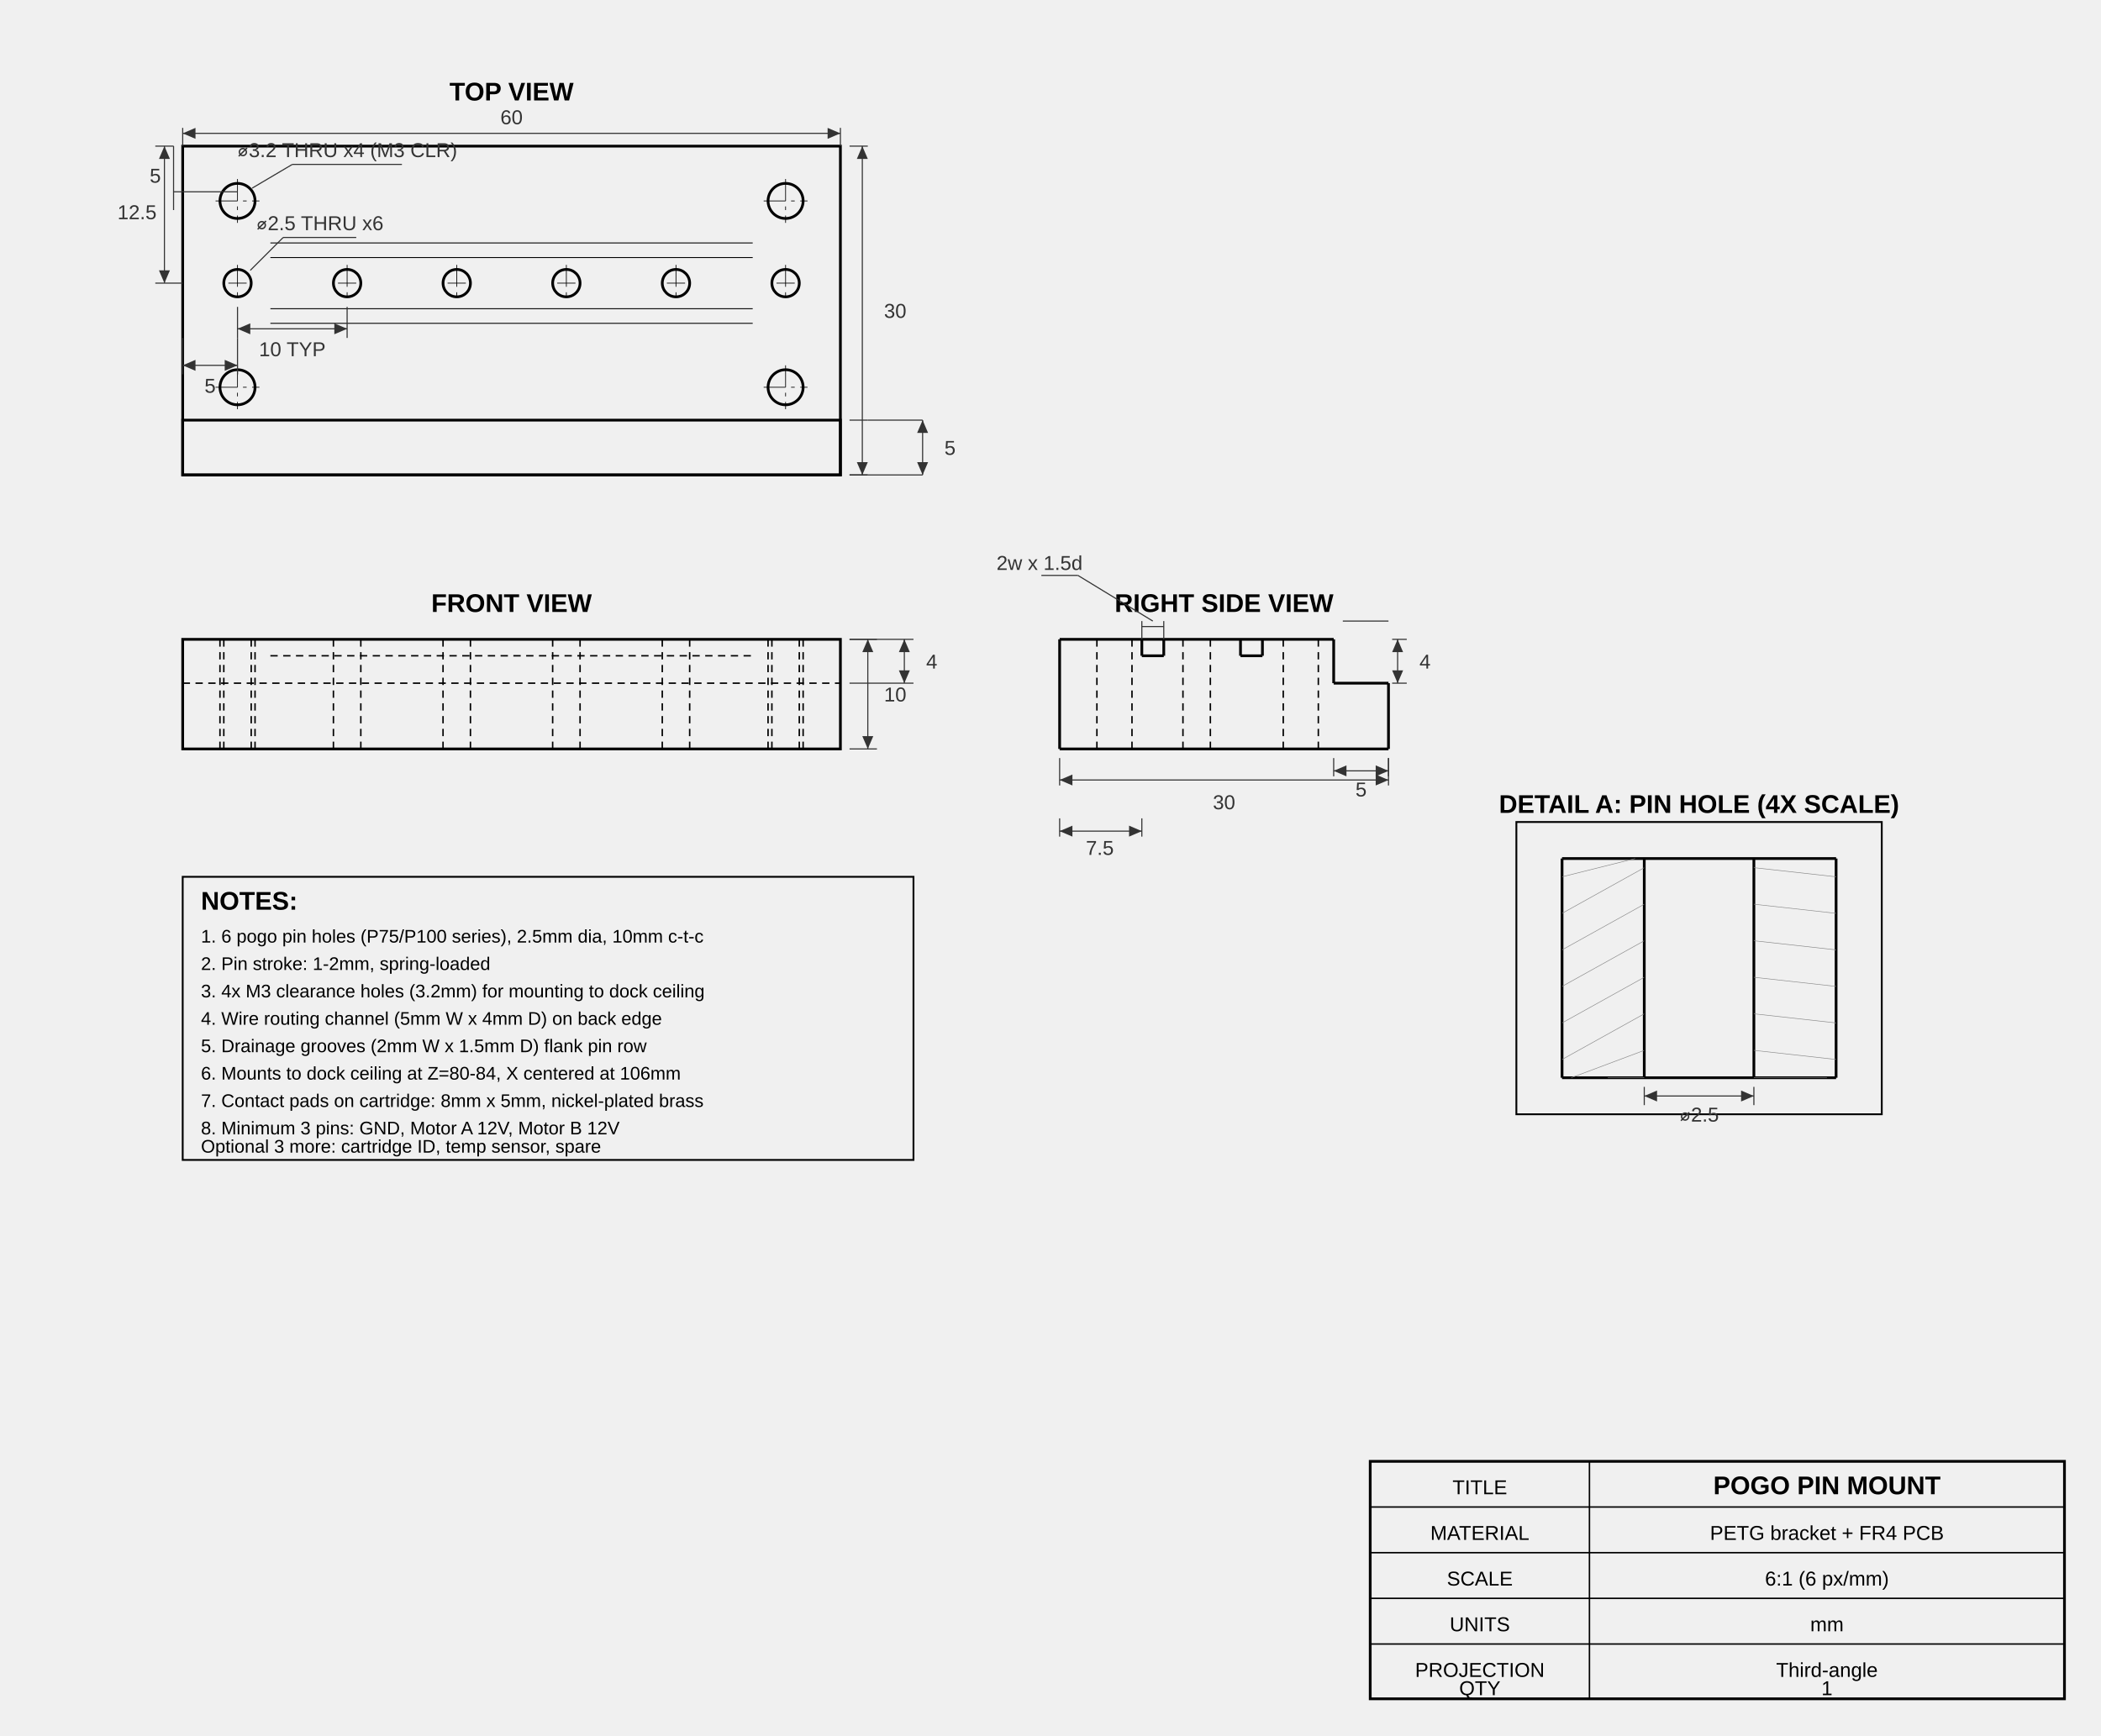
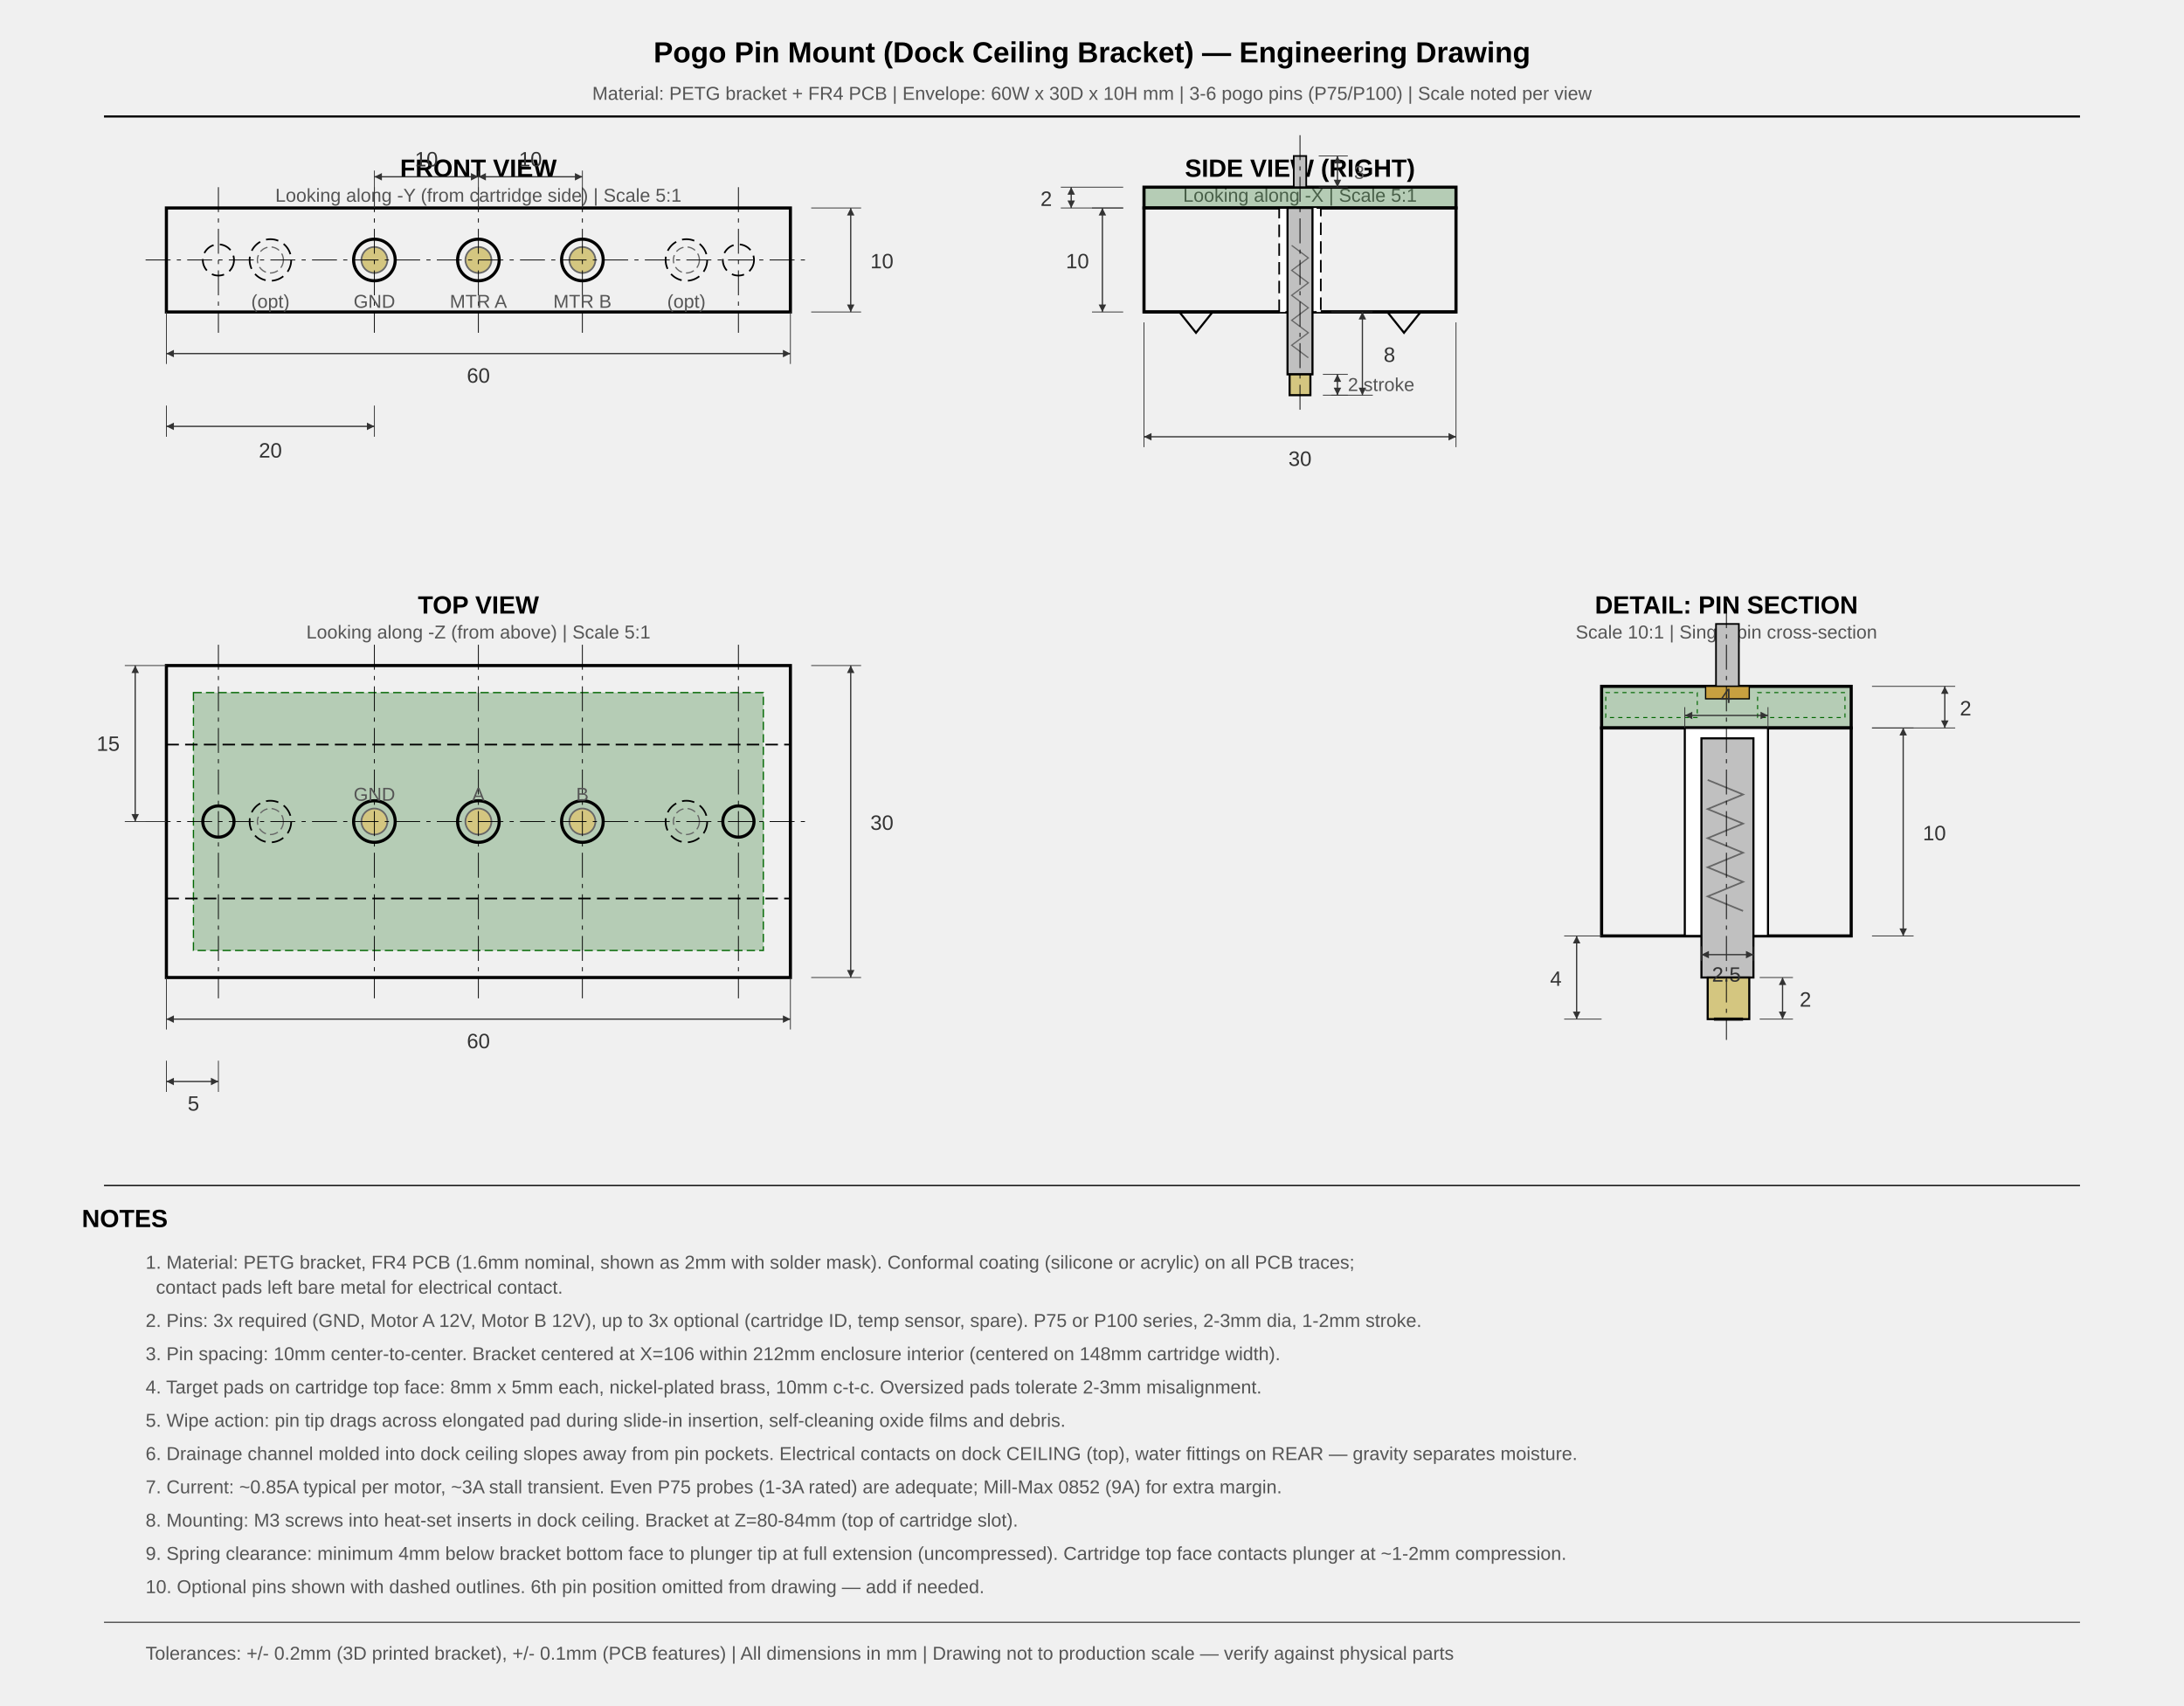
- <svg xmlns="http://www.w3.org/2000/svg" viewBox="0 0 1150 950" width="1150" height="950" font-family="Arial, Helvetica, sans-serif">
+ <svg xmlns="http://www.w3.org/2000/svg" viewBox="0 0 1050 820" width="1050" height="820" font-family="Arial, Helvetica, sans-serif">
  <style>
-     .outline { stroke: #000; stroke-width: 1.5; fill: none; }
-     .hidden { stroke: #000; stroke-width: 0.8; fill: none; stroke-dasharray: 4,3; }
-     .center { stroke: #000; stroke-width: 0.4; fill: none; stroke-dasharray: 12,3,2,3; }
-     .dim { stroke: #333; stroke-width: 0.6; fill: none; }
-     .dim-text { font-size: 11px; fill: #333; text-anchor: middle; }
-     .label { font-size: 14px; font-weight: bold; fill: #000; text-anchor: middle; }
-     .note-text { font-size: 10px; fill: #000; }
-     .title-text { font-size: 14px; fill: #000; font-weight: bold; }
-     .title-sub { font-size: 11px; fill: #000; }
-     .thin { stroke: #000; stroke-width: 0.5; fill: none; }
-     .arrow { fill: #333; stroke: none; }
+     .outline { fill: none; stroke: #000; stroke-width: 1.5; }
+     .hidden  { fill: none; stroke: #000; stroke-width: 0.8; stroke-dasharray: 6,3; }
+     .center  { fill: none; stroke: #000; stroke-width: 0.4; stroke-dasharray: 12,3,2,3; }
+     .dim     { fill: none; stroke: #333; stroke-width: 0.6; marker-end: url(#arrow); marker-start: url(#arrow); }
+     .ext     { fill: none; stroke: #333; stroke-width: 0.4; }
+     .label   { font-size: 10px; fill: #333; text-anchor: middle; }
+     .note    { font-size: 9px; fill: #555; }
+     .title   { font-size: 14px; font-weight: bold; fill: #000; text-anchor: middle; }
+     .viewlbl { font-size: 12px; font-weight: bold; fill: #000; text-anchor: middle; }
+     .fill-light { fill: #f0f0f0; stroke: none; }
+     .fill-pin   { fill: #d4c680; stroke: none; }
+     .fill-spring { fill: #c0c0c0; stroke: none; }
+     .fill-pcb   { fill: #2a7a2a; stroke: none; opacity: 0.3; }
  </style>
-   <rect x="750" y="800" width="380" height="130" stroke="#000" stroke-width="1.5" fill="none" />
-   <line x1="750" y1="825" x2="1130" y2="825" stroke="#000" stroke-width="0.8" />
-   <line x1="750" y1="850" x2="1130" y2="850" stroke="#000" stroke-width="0.8" />
-   <line x1="750" y1="875" x2="1130" y2="875" stroke="#000" stroke-width="0.8" />
-   <line x1="750" y1="900" x2="1130" y2="900" stroke="#000" stroke-width="0.8" />
-   <line x1="870" y1="800" x2="870" y2="930" stroke="#000" stroke-width="0.8" />
-   <text x="810" y="818" class="title-sub" text-anchor="middle">TITLE</text>
-   <text x="1000" y="818" class="title-text" text-anchor="middle">POGO PIN MOUNT</text>
-   <text x="810" y="843" class="title-sub" text-anchor="middle">MATERIAL</text>
-   <text x="1000" y="843" class="title-sub" text-anchor="middle">PETG bracket + FR4 PCB</text>
-   <text x="810" y="868" class="title-sub" text-anchor="middle">SCALE</text>
-   <text x="1000" y="868" class="title-sub" text-anchor="middle">6:1 (6 px/mm)</text>
-   <text x="810" y="893" class="title-sub" text-anchor="middle">UNITS</text>
-   <text x="1000" y="893" class="title-sub" text-anchor="middle">mm</text>
-   <text x="810" y="918" class="title-sub" text-anchor="middle">PROJECTION</text>
-   <text x="1000" y="918" class="title-sub" text-anchor="middle">Third-angle</text>
-   <text x="810" y="928" class="title-sub" text-anchor="middle">QTY</text>
-   <text x="1000" y="928" class="title-sub" text-anchor="middle">1</text>
-   <text x="280" y="55" class="label">TOP VIEW</text>
-   <rect x="100" y="80" width="360" height="180" class="outline" />
-   <rect x="100" y="230" width="360" height="30" class="outline" />
-   <circle cx="130" cy="155" r="7.5" class="outline" />
-   <circle cx="190" cy="155" r="7.5" class="outline" />
-   <circle cx="250" cy="155" r="7.5" class="outline" />
-   <circle cx="310" cy="155" r="7.5" class="outline" />
-   <circle cx="370" cy="155" r="7.5" class="outline" />
-   <circle cx="430" cy="155" r="7.5" class="outline" />
-   <g class="center">
-     <line x1="130" y1="145" x2="130" y2="165" />
-     <line x1="125" y1="155" x2="135" y2="155" />
-     <line x1="190" y1="145" x2="190" y2="165" />
-     <line x1="185" y1="155" x2="195" y2="155" />
-     <line x1="250" y1="145" x2="250" y2="165" />
-     <line x1="245" y1="155" x2="255" y2="155" />
-     <line x1="310" y1="145" x2="310" y2="165" />
-     <line x1="305" y1="155" x2="315" y2="155" />
-     <line x1="370" y1="145" x2="370" y2="165" />
-     <line x1="365" y1="155" x2="375" y2="155" />
-     <line x1="430" y1="145" x2="430" y2="165" />
-     <line x1="425" y1="155" x2="435" y2="155" />
-   </g>
-   <circle cx="130" cy="110" r="9.6" class="outline" />
-   <circle cx="430" cy="110" r="9.6" class="outline" />
-   <circle cx="130" cy="212" r="9.6" class="outline" />
-   <circle cx="430" cy="212" r="9.6" class="outline" />
-   <g class="center">
-     <line x1="130" y1="98" x2="130" y2="122" />
-     <line x1="118" y1="110" x2="142" y2="110" />
-     <line x1="430" y1="98" x2="430" y2="122" />
-     <line x1="418" y1="110" x2="442" y2="110" />
-     <line x1="130" y1="200" x2="130" y2="224" />
-     <line x1="118" y1="212" x2="142" y2="212" />
-     <line x1="430" y1="200" x2="430" y2="224" />
-     <line x1="418" y1="212" x2="442" y2="212" />
-   </g>
-   <line x1="148" y1="133" x2="412" y2="133" class="thin" />
-   <line x1="148" y1="141" x2="412" y2="141" class="thin" />
-   <line x1="148" y1="169" x2="412" y2="169" class="thin" />
-   <line x1="148" y1="177" x2="412" y2="177" class="thin" />
-   <text x="280" y="335" class="label">FRONT VIEW</text>
-   <rect x="100" y="350" width="360" height="60" class="outline" />
-   <g class="hidden">
-     <line x1="122.5" y1="350" x2="122.5" y2="410" />
-     <line x1="137.5" y1="350" x2="137.5" y2="410" />
-     <line x1="182.5" y1="350" x2="182.5" y2="410" />
-     <line x1="197.5" y1="350" x2="197.5" y2="410" />
-     <line x1="242.5" y1="350" x2="242.5" y2="410" />
-     <line x1="257.5" y1="350" x2="257.5" y2="410" />
-     <line x1="302.5" y1="350" x2="302.5" y2="410" />
-     <line x1="317.5" y1="350" x2="317.5" y2="410" />
-     <line x1="362.5" y1="350" x2="362.5" y2="410" />
-     <line x1="377.5" y1="350" x2="377.5" y2="410" />
-     <line x1="422.5" y1="350" x2="422.5" y2="410" />
-     <line x1="437.5" y1="350" x2="437.5" y2="410" />
-   </g>
-   <g class="hidden">
-     <line x1="120.4" y1="350" x2="120.4" y2="410" />
-     <line x1="139.6" y1="350" x2="139.6" y2="410" />
-     <line x1="420.4" y1="350" x2="420.4" y2="410" />
-     <line x1="439.6" y1="350" x2="439.6" y2="410" />
-   </g>
-   <line x1="100" y1="374" x2="460" y2="374" class="hidden" />
-   <line x1="148" y1="359" x2="412" y2="359" class="hidden" />
-   <text x="670" y="335" class="label">RIGHT SIDE VIEW</text>
-   <line x1="580" y1="410" x2="760" y2="410" class="outline" />
-   <line x1="580" y1="350" x2="580" y2="410" class="outline" />
-   <line x1="760" y1="374" x2="760" y2="410" class="outline" />
-   <line x1="580" y1="350" x2="730" y2="350" class="outline" />
-   <line x1="730" y1="350" x2="730" y2="374" class="outline" />
-   <line x1="730" y1="374" x2="760" y2="374" class="outline" />
-   <g class="hidden">
-     <line x1="647.5" y1="350" x2="647.5" y2="410" />
-     <line x1="662.5" y1="350" x2="662.5" y2="410" />
-   </g>
-   <g class="hidden">
-     <line x1="600.4" y1="350" x2="600.4" y2="410" />
-     <line x1="619.6" y1="350" x2="619.6" y2="410" />
-     <line x1="702.4" y1="350" x2="702.4" y2="410" />
-     <line x1="721.6" y1="350" x2="721.6" y2="410" />
-   </g>
-   <line x1="625" y1="350" x2="625" y2="359" class="outline" />
-   <line x1="625" y1="359" x2="637" y2="359" class="outline" />
-   <line x1="637" y1="359" x2="637" y2="350" class="outline" />
-   <line x1="679" y1="350" x2="679" y2="359" class="outline" />
-   <line x1="679" y1="359" x2="691" y2="359" class="outline" />
-   <line x1="691" y1="359" x2="691" y2="350" class="outline" />
-   <line x1="100" y1="70" x2="100" y2="80" class="dim" />
-   <line x1="460" y1="70" x2="460" y2="80" class="dim" />
-   <line x1="100" y1="73" x2="460" y2="73" class="dim" />
-   <polygon points="100,73 107,70 107,76" class="arrow" />
-   <polygon points="460,73 453,70 453,76" class="arrow" />
-   <text x="280" y="68" class="dim-text">60</text>
-   <line x1="465" y1="80" x2="475" y2="80" class="dim" />
-   <line x1="465" y1="260" x2="475" y2="260" class="dim" />
-   <line x1="472" y1="80" x2="472" y2="260" class="dim" />
-   <polygon points="472,80 469,87 475,87" class="arrow" />
-   <polygon points="472,260 469,253 475,253" class="arrow" />
-   <text x="490" y="174" class="dim-text" text-anchor="start">30</text>
-   <line x1="130" y1="168" x2="130" y2="185" class="dim" />
-   <line x1="190" y1="168" x2="190" y2="185" class="dim" />
-   <line x1="130" y1="180" x2="190" y2="180" class="dim" />
-   <polygon points="130,180 137,177 137,183" class="arrow" />
-   <polygon points="190,180 183,177 183,183" class="arrow" />
-   <text x="160" y="195" class="dim-text">10 TYP</text>
-   <line x1="100" y1="185" x2="100" y2="205" class="dim" />
-   <line x1="130" y1="185" x2="130" y2="205" class="dim" />
-   <line x1="100" y1="200" x2="130" y2="200" class="dim" />
-   <polygon points="100,200 107,197 107,203" class="arrow" />
-   <polygon points="130,200 123,197 123,203" class="arrow" />
-   <text x="115" y="215" class="dim-text">5</text>
-   <line x1="137" y1="148" x2="155" y2="130" class="dim" />
-   <line x1="155" y1="130" x2="195" y2="130" class="dim" />
-   <text x="175" y="126" class="dim-text">⌀2.5 THRU x6</text>
-   <line x1="138" y1="103" x2="160" y2="90" class="dim" />
-   <line x1="160" y1="90" x2="220" y2="90" class="dim" />
-   <text x="190" y="86" class="dim-text">⌀3.2 THRU x4 (M3 CLR)</text>
-   <line x1="95" y1="80" x2="95" y2="115" class="dim" />
-   <line x1="130" y1="105" x2="95" y2="105" class="dim" />
-   <text x="85" y="100" class="dim-text" text-anchor="end">5</text>
-   <line x1="465" y1="230" x2="475" y2="230" class="dim" />
-   <line x1="465" y1="260" x2="475" y2="260" class="dim" />
-   <line x1="505" y1="230" x2="505" y2="260" class="dim" />
-   <line x1="475" y1="230" x2="505" y2="230" class="dim" />
-   <line x1="475" y1="260" x2="505" y2="260" class="dim" />
-   <polygon points="505,230 502,237 508,237" class="arrow" />
-   <polygon points="505,260 502,253 508,253" class="arrow" />
-   <text x="520" y="249" class="dim-text" text-anchor="start">5</text>
-   <line x1="90" y1="80" x2="90" y2="155" class="dim" />
-   <line x1="85" y1="80" x2="95" y2="80" class="dim" />
-   <line x1="85" y1="155" x2="100" y2="155" class="dim" />
-   <polygon points="90,80 87,87 93,87" class="arrow" />
-   <polygon points="90,155 87,148 93,148" class="arrow" />
-   <text x="75" y="120" class="dim-text" text-anchor="end">12.5</text>
-   <line x1="465" y1="350" x2="480" y2="350" class="dim" />
-   <line x1="465" y1="410" x2="480" y2="410" class="dim" />
-   <line x1="475" y1="350" x2="475" y2="410" class="dim" />
-   <polygon points="475,350 472,357 478,357" class="arrow" />
-   <polygon points="475,410 472,403 478,403" class="arrow" />
-   <text x="490" y="384" class="dim-text" text-anchor="start">10</text>
-   <line x1="465" y1="350" x2="500" y2="350" class="dim" />
-   <line x1="465" y1="374" x2="500" y2="374" class="dim" />
-   <line x1="495" y1="350" x2="495" y2="374" class="dim" />
-   <polygon points="495,350 492,357 498,357" class="arrow" />
-   <polygon points="495,374 492,367 498,367" class="arrow" />
-   <text x="510" y="366" class="dim-text" text-anchor="start">4</text>
-   <line x1="625" y1="340" x2="625" y2="350" class="dim" />
-   <line x1="637" y1="340" x2="637" y2="350" class="dim" />
-   <line x1="625" y1="343" x2="637" y2="343" class="dim" />
-   <line x1="631" y1="340" x2="590" y2="315" class="dim" />
-   <line x1="590" y1="315" x2="570" y2="315" class="dim" />
-   <text x="569" y="312" class="dim-text" text-anchor="end">2w x 1.5d</text>
-   <line x1="735" y1="340" x2="760" y2="340" class="dim" />
-   <line x1="765" y1="350" x2="765" y2="374" class="dim" />
-   <line x1="762" y1="350" x2="770" y2="350" class="dim" />
-   <line x1="762" y1="374" x2="770" y2="374" class="dim" />
-   <polygon points="765,350 762,357 768,357" class="arrow" />
-   <polygon points="765,374 762,367 768,367" class="arrow" />
-   <text x="780" y="366" class="dim-text" text-anchor="start">4</text>
-   <line x1="730" y1="415" x2="730" y2="425" class="dim" />
-   <line x1="760" y1="415" x2="760" y2="425" class="dim" />
-   <line x1="730" y1="422" x2="760" y2="422" class="dim" />
-   <polygon points="730,422 737,419 737,425" class="arrow" />
-   <polygon points="760,422 753,419 753,425" class="arrow" />
-   <text x="745" y="436" class="dim-text">5</text>
-   <line x1="580" y1="415" x2="580" y2="430" class="dim" />
-   <line x1="760" y1="415" x2="760" y2="430" class="dim" />
-   <line x1="580" y1="427" x2="760" y2="427" class="dim" />
-   <polygon points="580,427 587,424 587,430" class="arrow" />
-   <polygon points="760,427 753,424 753,430" class="arrow" />
-   <text x="670" y="443" class="dim-text">30</text>
-   <line x1="580" y1="448" x2="580" y2="458" class="dim" />
-   <line x1="625" y1="448" x2="625" y2="458" class="dim" />
-   <line x1="580" y1="455" x2="625" y2="455" class="dim" />
-   <polygon points="580,455 587,452 587,458" class="arrow" />
-   <polygon points="625,455 618,452 618,458" class="arrow" />
-   <text x="602" y="468" class="dim-text">7.5</text>
-   <rect x="830" y="450" width="200" height="160" stroke="#000" stroke-width="1" fill="none" />
-   <text x="930" y="445" class="label">DETAIL A: PIN HOLE (4X SCALE)</text>
-   <line x1="855" y1="470" x2="1005" y2="470" class="outline" />
-   <line x1="855" y1="590" x2="1005" y2="590" class="outline" />
-   <line x1="855" y1="470" x2="855" y2="590" class="outline" />
-   <line x1="1005" y1="470" x2="1005" y2="590" class="outline" />
-   <line x1="900" y1="470" x2="900" y2="590" class="outline" />
-   <line x1="960" y1="470" x2="960" y2="590" class="outline" />
-   <line x1="900" y1="595" x2="900" y2="605" class="dim" />
-   <line x1="960" y1="595" x2="960" y2="605" class="dim" />
-   <line x1="900" y1="600" x2="960" y2="600" class="dim" />
-   <polygon points="900,600 907,597 907,603" class="arrow" />
-   <polygon points="960,600 953,597 953,603" class="arrow" />
-   <text x="930" y="614" class="dim-text">⌀2.5</text>
-   <g stroke="#888" stroke-width="0.3" fill="none">
-     <line x1="855" y1="480" x2="895" y2="470" />
-     <line x1="855" y1="500" x2="900" y2="475" />
-     <line x1="855" y1="520" x2="900" y2="495" />
-     <line x1="855" y1="540" x2="900" y2="515" />
-     <line x1="855" y1="560" x2="900" y2="535" />
-     <line x1="855" y1="580" x2="900" y2="555" />
-     <line x1="860" y1="590" x2="900" y2="575" />
-     <line x1="880" y1="590" x2="900" y2="590" />
-     <line x1="960" y1="475" x2="1005" y2="480" />
-     <line x1="960" y1="495" x2="1005" y2="500" />
-     <line x1="960" y1="515" x2="1005" y2="520" />
-     <line x1="960" y1="535" x2="1005" y2="540" />
-     <line x1="960" y1="555" x2="1005" y2="560" />
-     <line x1="960" y1="575" x2="1005" y2="580" />
-     <line x1="960" y1="590" x2="1000" y2="590" />
-   </g>
-   <rect x="100" y="480" width="400" height="155" stroke="#000" stroke-width="1" fill="none" />
-   <text x="110" y="498" class="title-text">NOTES:</text>
-   <text x="110" y="516" class="note-text">1. 6 pogo pin holes (P75/P100 series), 2.5mm dia, 10mm c-t-c</text>
-   <text x="110" y="531" class="note-text">2. Pin stroke: 1-2mm, spring-loaded</text>
-   <text x="110" y="546" class="note-text">3. 4x M3 clearance holes (3.2mm) for mounting to dock ceiling</text>
-   <text x="110" y="561" class="note-text">4. Wire routing channel (5mm W x 4mm D) on back edge</text>
-   <text x="110" y="576" class="note-text">5. Drainage grooves (2mm W x 1.5mm D) flank pin row</text>
-   <text x="110" y="591" class="note-text">6. Mounts to dock ceiling at Z=80-84, X centered at 106mm</text>
-   <text x="110" y="606" class="note-text">7. Contact pads on cartridge: 8mm x 5mm, nickel-plated brass</text>
-   <text x="110" y="621" class="note-text">8. Minimum 3 pins: GND, Motor A 12V, Motor B 12V</text>
-   <text x="110" y="631" class="note-text">   Optional 3 more: cartridge ID, temp sensor, spare</text>
+   <defs>
+     <marker id="arrow" viewBox="0 0 10 10" refX="10" refY="5" markerWidth="6" markerHeight="6" orient="auto-start-reverse">
+       <path d="M 0 0 L 10 5 L 0 10 z" fill="#333" />
+     </marker>
+   </defs>
+   <text x="525" y="30" class="title">Pogo Pin Mount (Dock Ceiling Bracket) — Engineering Drawing</text>
+   <text x="525" y="48" class="note" text-anchor="middle">Material: PETG bracket + FR4 PCB | Envelope: 60W x 30D x 10H mm | 3-6 pogo pins (P75/P100) | Scale noted per view</text>
+   <line x1="50" y1="56" x2="1000" y2="56" stroke="#000" stroke-width="1" />
+   <text x="230" y="85" class="viewlbl">FRONT VIEW</text>
+   <text x="230" y="97" class="note" text-anchor="middle">Looking along -Y (from cartridge side) | Scale 5:1</text>
+   <rect x="80" y="100" width="300" height="50" class="fill-light" />
+   <rect x="80" y="100" width="300" height="50" class="outline" />
+   <circle cx="180" cy="125" r="10" class="outline" />
+   <circle cx="180" cy="125" r="6.25" fill="#d4c680" stroke="#666" stroke-width="0.8" />
+   <circle cx="230" cy="125" r="10" class="outline" />
+   <circle cx="230" cy="125" r="6.25" fill="#d4c680" stroke="#666" stroke-width="0.8" />
+   <circle cx="280" cy="125" r="10" class="outline" />
+   <circle cx="280" cy="125" r="6.25" fill="#d4c680" stroke="#666" stroke-width="0.8" />
+   <circle cx="130" cy="125" r="10" class="hidden" />
+   <circle cx="130" cy="125" r="6.25" fill="none" stroke="#666" stroke-width="0.6" stroke-dasharray="4,2" />
+   <circle cx="330" cy="125" r="10" class="hidden" />
+   <circle cx="330" cy="125" r="6.25" fill="none" stroke="#666" stroke-width="0.6" stroke-dasharray="4,2" />
+   <line x1="70" y1="125" x2="390" y2="125" class="center" />
+   <line x1="180" y1="90" x2="180" y2="160" class="center" />
+   <line x1="230" y1="90" x2="230" y2="160" class="center" />
+   <line x1="280" y1="90" x2="280" y2="160" class="center" />
+   <circle cx="105" cy="125" r="7.5" class="hidden" />
+   <circle cx="355" cy="125" r="7.5" class="hidden" />
+   <line x1="105" y1="90" x2="105" y2="160" class="center" />
+   <line x1="355" y1="90" x2="355" y2="160" class="center" />
+   <line x1="80" y1="150" x2="80" y2="175" class="ext" />
+   <line x1="380" y1="150" x2="380" y2="175" class="ext" />
+   <line x1="80" y1="170" x2="380" y2="170" class="dim" />
+   <text x="230" y="184" class="label">60</text>
+   <line x1="390" y1="100" x2="414" y2="100" class="ext" />
+   <line x1="390" y1="150" x2="414" y2="150" class="ext" />
+   <line x1="409" y1="100" x2="409" y2="150" class="dim" />
+   <text x="424" y="129" class="label" text-anchor="start">10</text>
+   <line x1="180" y1="100" x2="180" y2="82" class="ext" />
+   <line x1="230" y1="100" x2="230" y2="82" class="ext" />
+   <line x1="280" y1="100" x2="280" y2="82" class="ext" />
+   <line x1="180" y1="85" x2="230" y2="85" class="dim" />
+   <text x="205" y="80" class="label">10</text>
+   <line x1="230" y1="85" x2="280" y2="85" class="dim" />
+   <text x="255" y="80" class="label">10</text>
+   <line x1="80" y1="195" x2="80" y2="210" class="ext" />
+   <line x1="180" y1="195" x2="180" y2="210" class="ext" />
+   <line x1="80" y1="205" x2="180" y2="205" class="dim" />
+   <text x="130" y="220" class="label">20</text>
+   <text x="180" y="148" class="note" text-anchor="middle">GND</text>
+   <text x="230" y="148" class="note" text-anchor="middle">MTR A</text>
+   <text x="280" y="148" class="note" text-anchor="middle">MTR B</text>
+   <text x="130" y="148" class="note" text-anchor="middle">(opt)</text>
+   <text x="330" y="148" class="note" text-anchor="middle">(opt)</text>
+   <text x="625" y="85" class="viewlbl">SIDE VIEW (RIGHT)</text>
+   <text x="625" y="97" class="note" text-anchor="middle">Looking along -X | Scale 5:1</text>
+   <rect x="550" y="90" width="150" height="10" class="fill-pcb" />
+   <rect x="550" y="90" width="150" height="10" class="outline" />
+   <rect x="550" y="100" width="150" height="50" class="fill-light" />
+   <rect x="550" y="100" width="150" height="50" class="outline" />
+   <rect x="615" y="100" width="20" height="50" fill="#fff" stroke="#000" stroke-width="0.8" stroke-dasharray="6,3" />
+   <rect x="619" y="100" width="12" height="80" fill="#c0c0c0" stroke="#000" stroke-width="1" />
+   <polyline points="621,118 629,124 621,130 629,136 621,142 629,148 621,154 629,160 621,166 629,172" fill="none" stroke="#666" stroke-width="0.6" />
+   <rect x="620" y="180" width="10" height="10" fill="#d4c680" stroke="#000" stroke-width="1" />
+   <rect x="622" y="75" width="6" height="15" fill="#c0c0c0" stroke="#000" stroke-width="0.8" />
+   <line x1="550" y1="150" x2="615" y2="150" stroke="#000" stroke-width="1.5" />
+   <line x1="635" y1="150" x2="700" y2="150" stroke="#000" stroke-width="1.5" />
+   <path d="M 567,150 L 575,160 L 583,150" fill="none" stroke="#000" stroke-width="1" />
+   <path d="M 667,150 L 675,160 L 683,150" fill="none" stroke="#000" stroke-width="1" />
+   <line x1="625" y1="65" x2="625" y2="200" class="center" />
+   <line x1="550" y1="155" x2="550" y2="215" class="ext" />
+   <line x1="700" y1="155" x2="700" y2="215" class="ext" />
+   <line x1="550" y1="210" x2="700" y2="210" class="dim" />
+   <text x="625" y="224" class="label">30</text>
+   <line x1="540" y1="100" x2="525" y2="100" class="ext" />
+   <line x1="540" y1="150" x2="525" y2="150" class="ext" />
+   <line x1="530" y1="100" x2="530" y2="150" class="dim" />
+   <text x="518" y="129" class="label" text-anchor="end">10</text>
+   <line x1="540" y1="90" x2="510" y2="90" class="ext" />
+   <line x1="540" y1="100" x2="510" y2="100" class="ext" />
+   <line x1="515" y1="90" x2="515" y2="100" class="dim" />
+   <text x="503" y="99" class="label" text-anchor="end">2</text>
+   <line x1="640" y1="150" x2="660" y2="150" class="ext" />
+   <line x1="640" y1="190" x2="660" y2="190" class="ext" />
+   <line x1="655" y1="150" x2="655" y2="190" class="dim" />
+   <text x="668" y="174" class="label" text-anchor="start">8</text>
+   <line x1="636" y1="180" x2="648" y2="180" class="ext" />
+   <line x1="636" y1="190" x2="648" y2="190" class="ext" />
+   <line x1="643" y1="180" x2="643" y2="190" class="dim" />
+   <text x="648" y="188" class="note" text-anchor="start"> 2 stroke</text>
+   <line x1="634" y1="75" x2="648" y2="75" class="ext" />
+   <line x1="634" y1="90" x2="648" y2="90" class="ext" />
+   <line x1="643" y1="75" x2="643" y2="90" class="dim" />
+   <text x="651" y="86" class="note" text-anchor="start">3</text>
+   <text x="230" y="295" class="viewlbl">TOP VIEW</text>
+   <text x="230" y="307" class="note" text-anchor="middle">Looking along -Z (from above) | Scale 5:1</text>
+   <rect x="80" y="320" width="300" height="150" class="fill-light" />
+   <rect x="80" y="320" width="300" height="150" class="outline" />
+   <rect x="93" y="333" width="274" height="124" class="fill-pcb" />
+   <rect x="93" y="333" width="274" height="124" fill="none" stroke="#060" stroke-width="0.6" stroke-dasharray="4,2" />
+   <circle cx="180" cy="395" r="10" class="outline" />
+   <circle cx="180" cy="395" r="6.25" fill="#d4c680" stroke="#666" stroke-width="0.8" />
+   <circle cx="230" cy="395" r="10" class="outline" />
+   <circle cx="230" cy="395" r="6.25" fill="#d4c680" stroke="#666" stroke-width="0.8" />
+   <circle cx="280" cy="395" r="10" class="outline" />
+   <circle cx="280" cy="395" r="6.25" fill="#d4c680" stroke="#666" stroke-width="0.8" />
+   <circle cx="130" cy="395" r="10" class="hidden" />
+   <circle cx="130" cy="395" r="6.25" fill="none" stroke="#666" stroke-width="0.6" stroke-dasharray="4,2" />
+   <circle cx="330" cy="395" r="10" class="hidden" />
+   <circle cx="330" cy="395" r="6.25" fill="none" stroke="#666" stroke-width="0.6" stroke-dasharray="4,2" />
+   <circle cx="105" cy="395" r="7.5" class="outline" />
+   <circle cx="355" cy="395" r="7.5" class="outline" />
+   <line x1="70" y1="395" x2="390" y2="395" class="center" />
+   <line x1="180" y1="310" x2="180" y2="480" class="center" />
+   <line x1="230" y1="310" x2="230" y2="480" class="center" />
+   <line x1="280" y1="310" x2="280" y2="480" class="center" />
+   <line x1="105" y1="310" x2="105" y2="480" class="center" />
+   <line x1="355" y1="310" x2="355" y2="480" class="center" />
+   <line x1="80" y1="358" x2="380" y2="358" class="hidden" />
+   <line x1="80" y1="432" x2="380" y2="432" class="hidden" />
+   <line x1="80" y1="470" x2="80" y2="495" class="ext" />
+   <line x1="380" y1="470" x2="380" y2="495" class="ext" />
+   <line x1="80" y1="490" x2="380" y2="490" class="dim" />
+   <text x="230" y="504" class="label">60</text>
+   <line x1="390" y1="320" x2="414" y2="320" class="ext" />
+   <line x1="390" y1="470" x2="414" y2="470" class="ext" />
+   <line x1="409" y1="320" x2="409" y2="470" class="dim" />
+   <text x="424" y="399" class="label" text-anchor="start">30</text>
+   <line x1="80" y1="320" x2="60" y2="320" class="ext" />
+   <line x1="80" y1="395" x2="60" y2="395" class="ext" />
+   <line x1="65" y1="320" x2="65" y2="395" class="dim" />
+   <text x="52" y="361" class="label" text-anchor="end">15</text>
+   <line x1="80" y1="510" x2="80" y2="525" class="ext" />
+   <line x1="105" y1="510" x2="105" y2="525" class="ext" />
+   <line x1="80" y1="520" x2="105" y2="520" class="dim" />
+   <text x="93" y="534" class="label">5</text>
+   <text x="180" y="385" class="note" text-anchor="middle">GND</text>
+   <text x="230" y="385" class="note" text-anchor="middle">A</text>
+   <text x="280" y="385" class="note" text-anchor="middle">B</text>
+   <text x="830" y="295" class="viewlbl">DETAIL: PIN SECTION</text>
+   <text x="830" y="307" class="note" text-anchor="middle">Scale 10:1 | Single pin cross-section</text>
+   <rect x="770" y="330" width="120" height="20" class="fill-pcb" />
+   <rect x="770" y="330" width="120" height="20" class="outline" />
+   <rect x="770" y="350" width="120" height="100" class="fill-light" />
+   <rect x="770" y="350" width="120" height="100" class="outline" />
+   <rect x="810" y="350" width="40" height="100" fill="#fff" stroke="#000" stroke-width="1" />
+   <rect x="818" y="355" width="25" height="115" fill="#c0c0c0" stroke="#000" stroke-width="1" />
+   <polyline points="821,375 838,382 821,389 838,396 821,403 838,410 821,417 838,424 821,431 838,438" fill="none" stroke="#666" stroke-width="0.8" />
+   <rect x="821" y="470" width="20" height="20" fill="#d4c680" stroke="#000" stroke-width="1" />
+   <line x1="824" y1="490" x2="838" y2="490" stroke="#000" stroke-width="1.5" />
+   <rect x="825" y="300" width="11" height="30" fill="#c0c0c0" stroke="#000" stroke-width="0.8" />
+   <rect x="820" y="330" width="21" height="6" fill="#c7a040" stroke="#000" stroke-width="0.6" />
+   <rect x="772" y="333" width="44" height="12" fill="none" stroke="#060" stroke-width="0.5" stroke-dasharray="2,2" />
+   <rect x="845" y="333" width="42" height="12" fill="none" stroke="#060" stroke-width="0.5" stroke-dasharray="2,2" />
+   <line x1="830" y1="290" x2="830" y2="500" class="center" />
+   <line x1="900" y1="350" x2="920" y2="350" class="ext" />
+   <line x1="900" y1="450" x2="920" y2="450" class="ext" />
+   <line x1="915" y1="350" x2="915" y2="450" class="dim" />
+   <text x="930" y="404" class="label" text-anchor="start">10</text>
+   <line x1="900" y1="330" x2="940" y2="330" class="ext" />
+   <line x1="900" y1="350" x2="940" y2="350" class="ext" />
+   <line x1="935" y1="330" x2="935" y2="350" class="dim" />
+   <text x="945" y="344" class="label" text-anchor="start">2</text>
+   <line x1="810" y1="350" x2="810" y2="340" class="ext" />
+   <line x1="850" y1="350" x2="850" y2="340" class="ext" />
+   <line x1="810" y1="344" x2="850" y2="344" class="dim" />
+   <text x="830" y="338" class="label">4</text>
+   <line x1="818" y1="455" x2="818" y2="462" class="ext" />
+   <line x1="843" y1="455" x2="843" y2="462" class="ext" />
+   <line x1="818" y1="459" x2="843" y2="459" class="dim" />
+   <text x="830" y="472" class="label">2.5</text>
+   <line x1="846" y1="470" x2="862" y2="470" class="ext" />
+   <line x1="846" y1="490" x2="862" y2="490" class="ext" />
+   <line x1="857" y1="470" x2="857" y2="490" class="dim" />
+   <text x="868" y="484" class="label" text-anchor="start">2</text>
+   <line x1="758" y1="450" x2="758" y2="490" class="dim" />
+   <line x1="770" y1="450" x2="752" y2="450" class="ext" />
+   <line x1="770" y1="490" x2="752" y2="490" class="ext" />
+   <text x="748" y="474" class="label" text-anchor="end">4</text>
+   <line x1="50" y1="570" x2="1000" y2="570" stroke="#000" stroke-width="0.6" />
+   <text x="60" y="590" class="viewlbl" text-anchor="start">NOTES</text>
+   <text x="70" y="610" class="note">1. Material: PETG bracket, FR4 PCB (1.6mm nominal, shown as 2mm with solder mask). Conformal coating (silicone or acrylic) on all PCB traces;</text>
+   <text x="75" y="622" class="note">   contact pads left bare metal for electrical contact.</text>
+   <text x="70" y="638" class="note">2. Pins: 3x required (GND, Motor A 12V, Motor B 12V), up to 3x optional (cartridge ID, temp sensor, spare). P75 or P100 series, 2-3mm dia, 1-2mm stroke.</text>
+   <text x="70" y="654" class="note">3. Pin spacing: 10mm center-to-center. Bracket centered at X=106 within 212mm enclosure interior (centered on 148mm cartridge width).</text>
+   <text x="70" y="670" class="note">4. Target pads on cartridge top face: 8mm x 5mm each, nickel-plated brass, 10mm c-t-c. Oversized pads tolerate 2-3mm misalignment.</text>
+   <text x="70" y="686" class="note">5. Wipe action: pin tip drags across elongated pad during slide-in insertion, self-cleaning oxide films and debris.</text>
+   <text x="70" y="702" class="note">6. Drainage channel molded into dock ceiling slopes away from pin pockets. Electrical contacts on dock CEILING (top), water fittings on REAR — gravity separates moisture.</text>
+   <text x="70" y="718" class="note">7. Current: ~0.85A typical per motor, ~3A stall transient. Even P75 probes (1-3A rated) are adequate; Mill-Max 0852 (9A) for extra margin.</text>
+   <text x="70" y="734" class="note">8. Mounting: M3 screws into heat-set inserts in dock ceiling. Bracket at Z=80-84mm (top of cartridge slot).</text>
+   <text x="70" y="750" class="note">9. Spring clearance: minimum 4mm below bracket bottom face to plunger tip at full extension (uncompressed). Cartridge top face contacts plunger at ~1-2mm compression.</text>
+   <text x="70" y="766" class="note">10. Optional pins shown with dashed outlines. 6th pin position omitted from drawing — add if needed.</text>
+   <line x1="50" y1="780" x2="1000" y2="780" stroke="#000" stroke-width="0.4" />
+   <text x="70" y="798" class="note">Tolerances: +/- 0.2mm (3D printed bracket), +/- 0.1mm (PCB features) | All dimensions in mm | Drawing not to production scale — verify against physical parts</text>
</svg>
